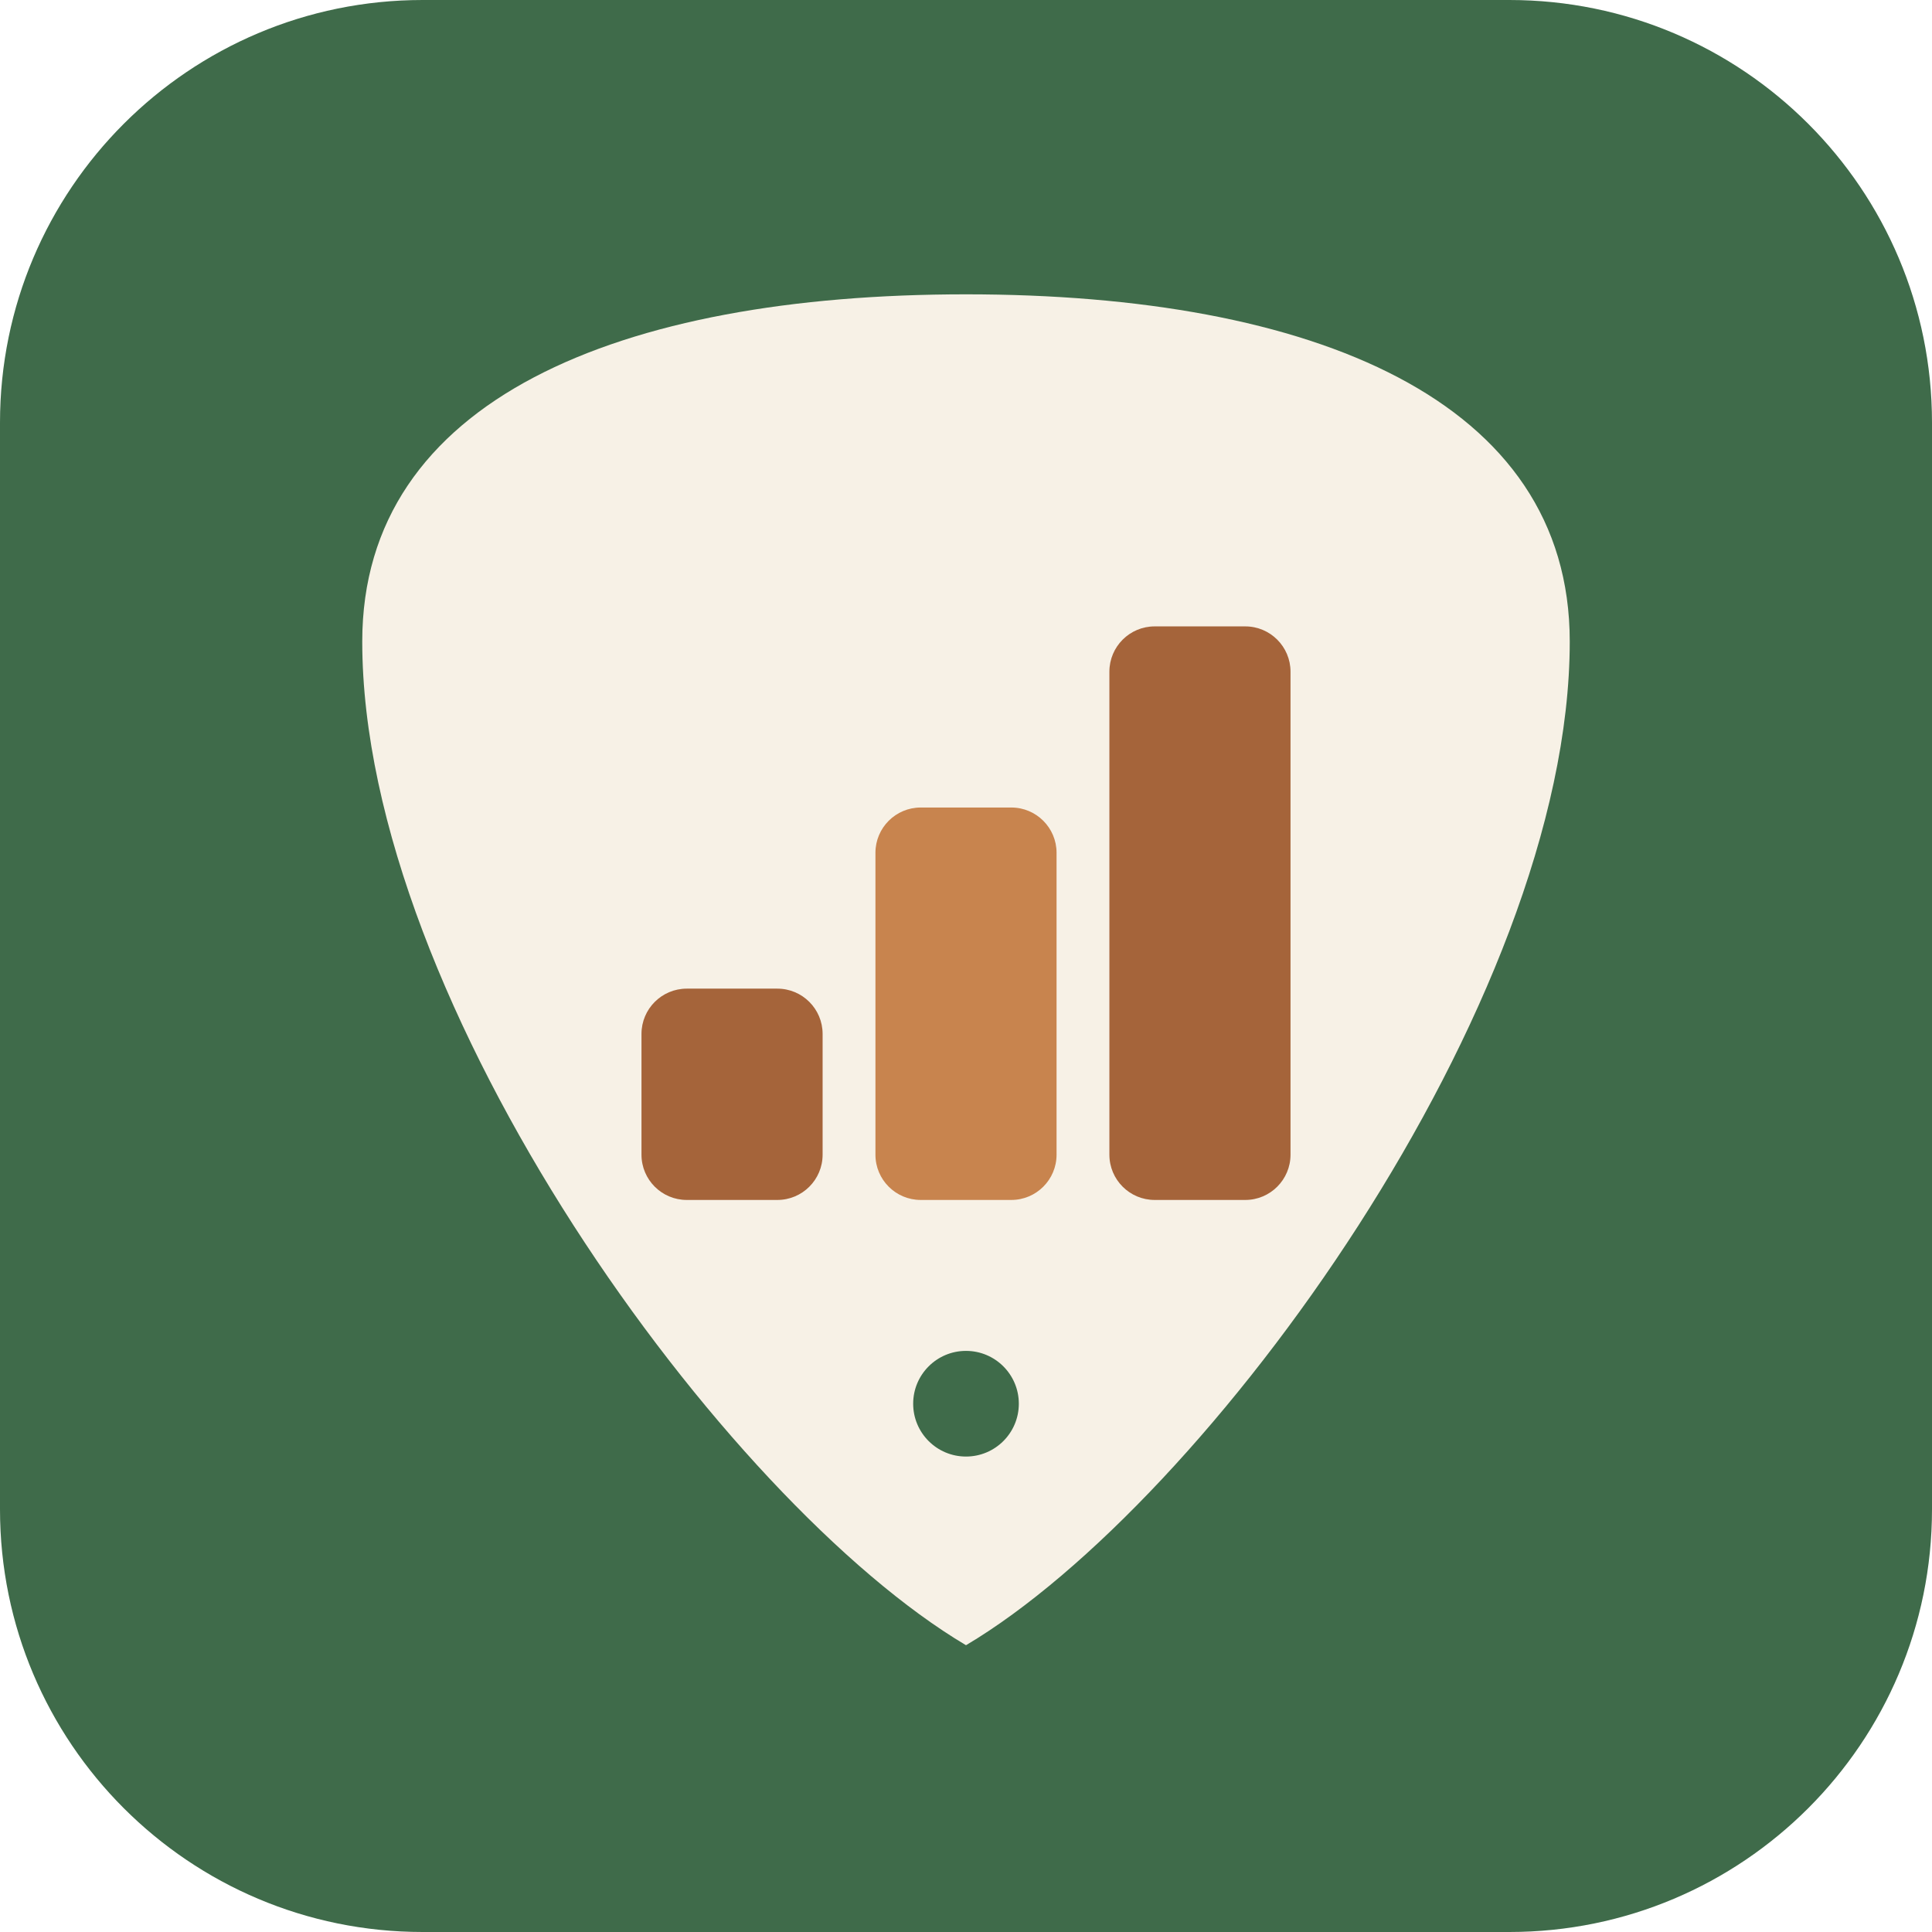
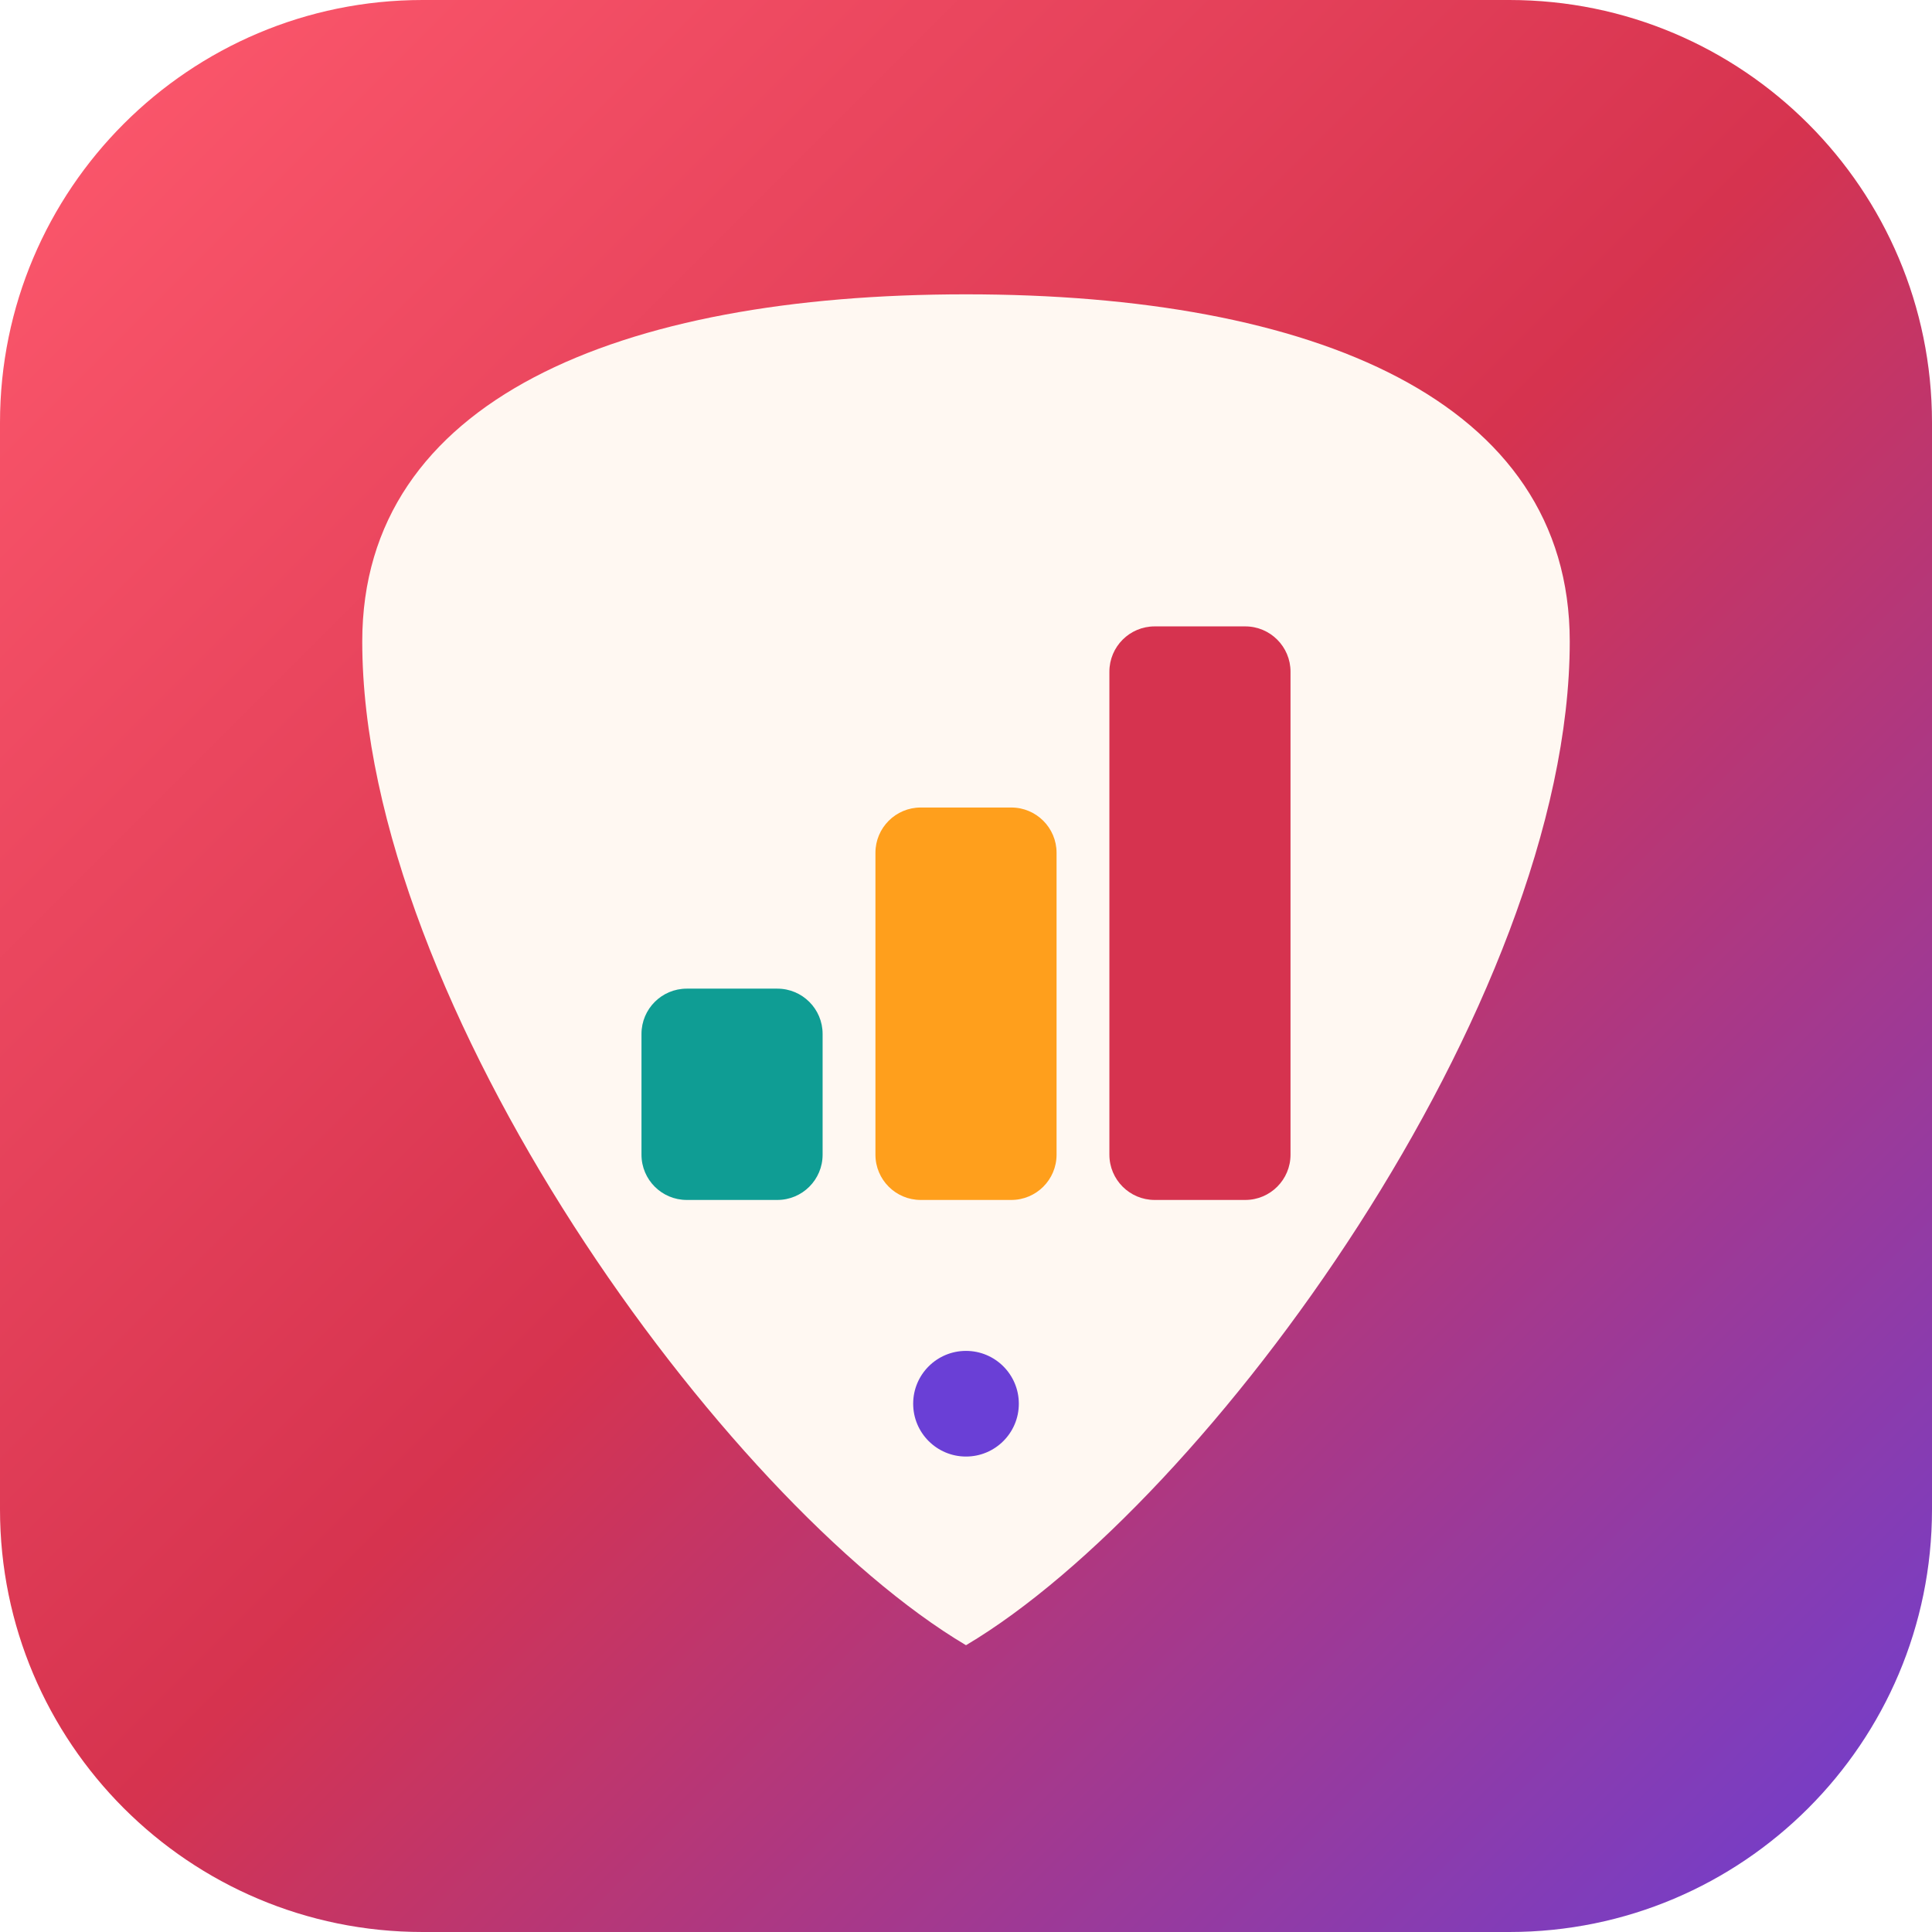
<svg xmlns="http://www.w3.org/2000/svg" viewBox="0 0 512 512">
-   <rect width="512" height="512" rx="112" fill="#3f6b4a" />
-   <path d="M256 78c-92 0-160 28-160 92 0 96 96 228 160 266 64-38 160-170 160-266 0-64-68-92-160-92Z" fill="#f7f1e6" />
-   <rect x="170" y="262" width="48" height="56" rx="12" fill="#a5643a" />
-   <rect x="232" y="214" width="48" height="104" rx="12" fill="#c8844e" />
-   <rect x="294" y="166" width="48" height="152" rx="12" fill="#a5643a" />
-   <circle cx="256" cy="372" r="14" fill="#3f6b4a" />
+   <defs>
+     <linearGradient id="g" x1="0" y1="0" x2="1" y2="1">
+       <stop offset="0" stop-color="#ff5a6e" />
+       <stop offset="0.5" stop-color="#d6334f" />
+       <stop offset="1" stop-color="#6a3fd6" />
+     </linearGradient>
+   </defs>
+   <rect width="512" height="512" rx="112" fill="url(#g)" />
+   <path d="M256 78c-92 0-160 28-160 92 0 96 96 228 160 266 64-38 160-170 160-266 0-64-68-92-160-92Z" fill="#fff8f2" />
+   <rect x="170" y="262" width="48" height="56" rx="12" fill="#0f9d94" />
+   <rect x="232" y="214" width="48" height="104" rx="12" fill="#ff9f1c" />
+   <rect x="294" y="166" width="48" height="152" rx="12" fill="#d6334f" />
+   <circle cx="256" cy="372" r="14" fill="#6a3fd6" />
</svg>
